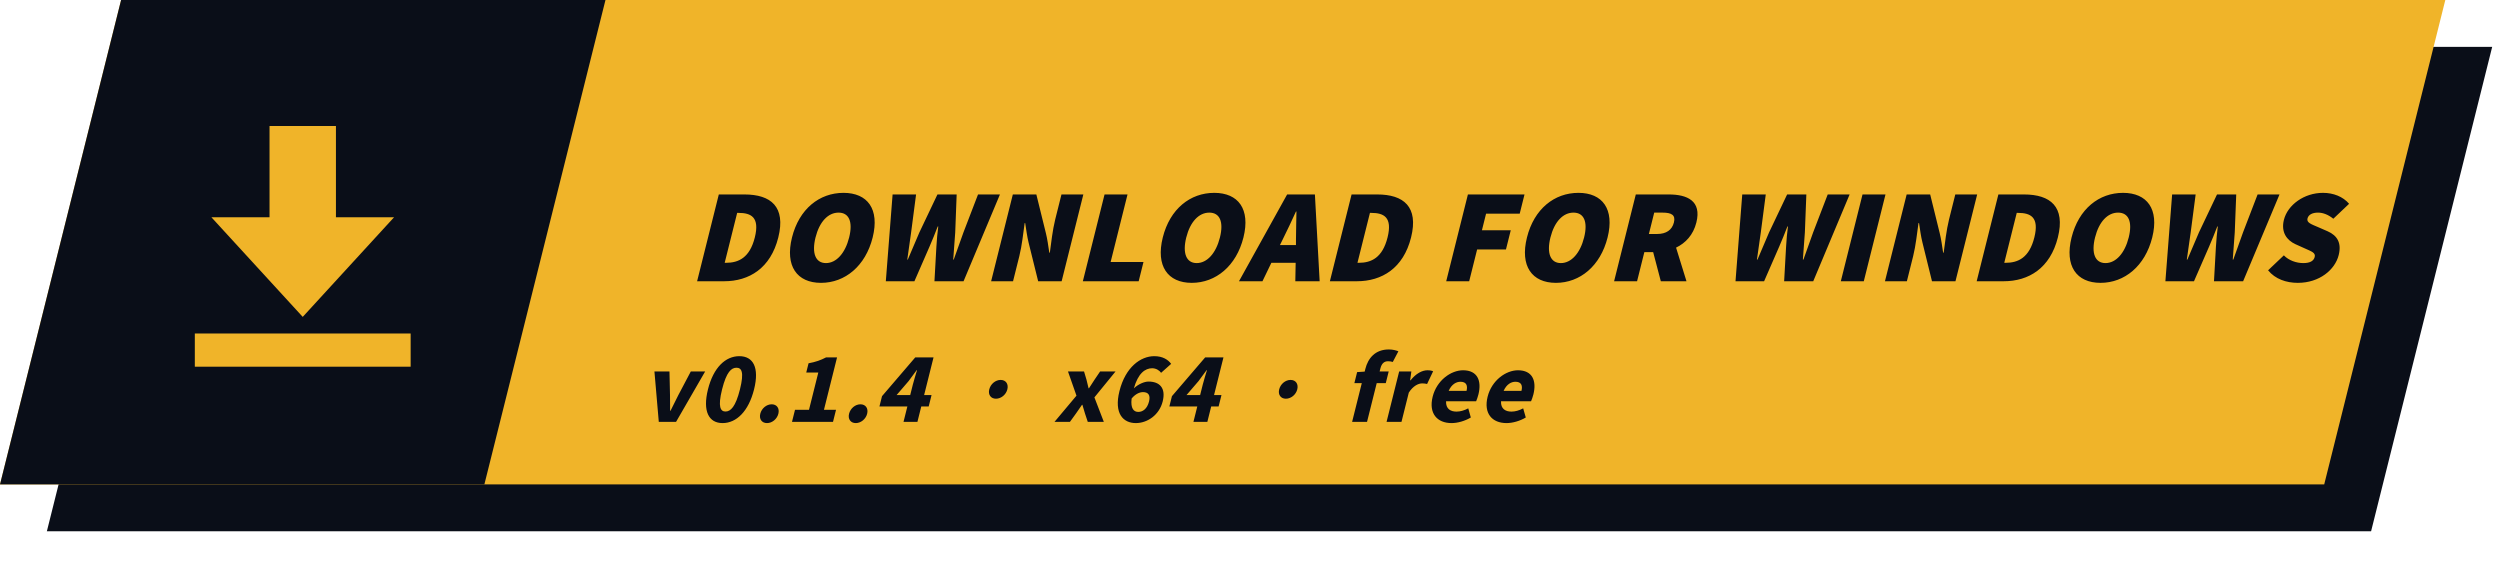
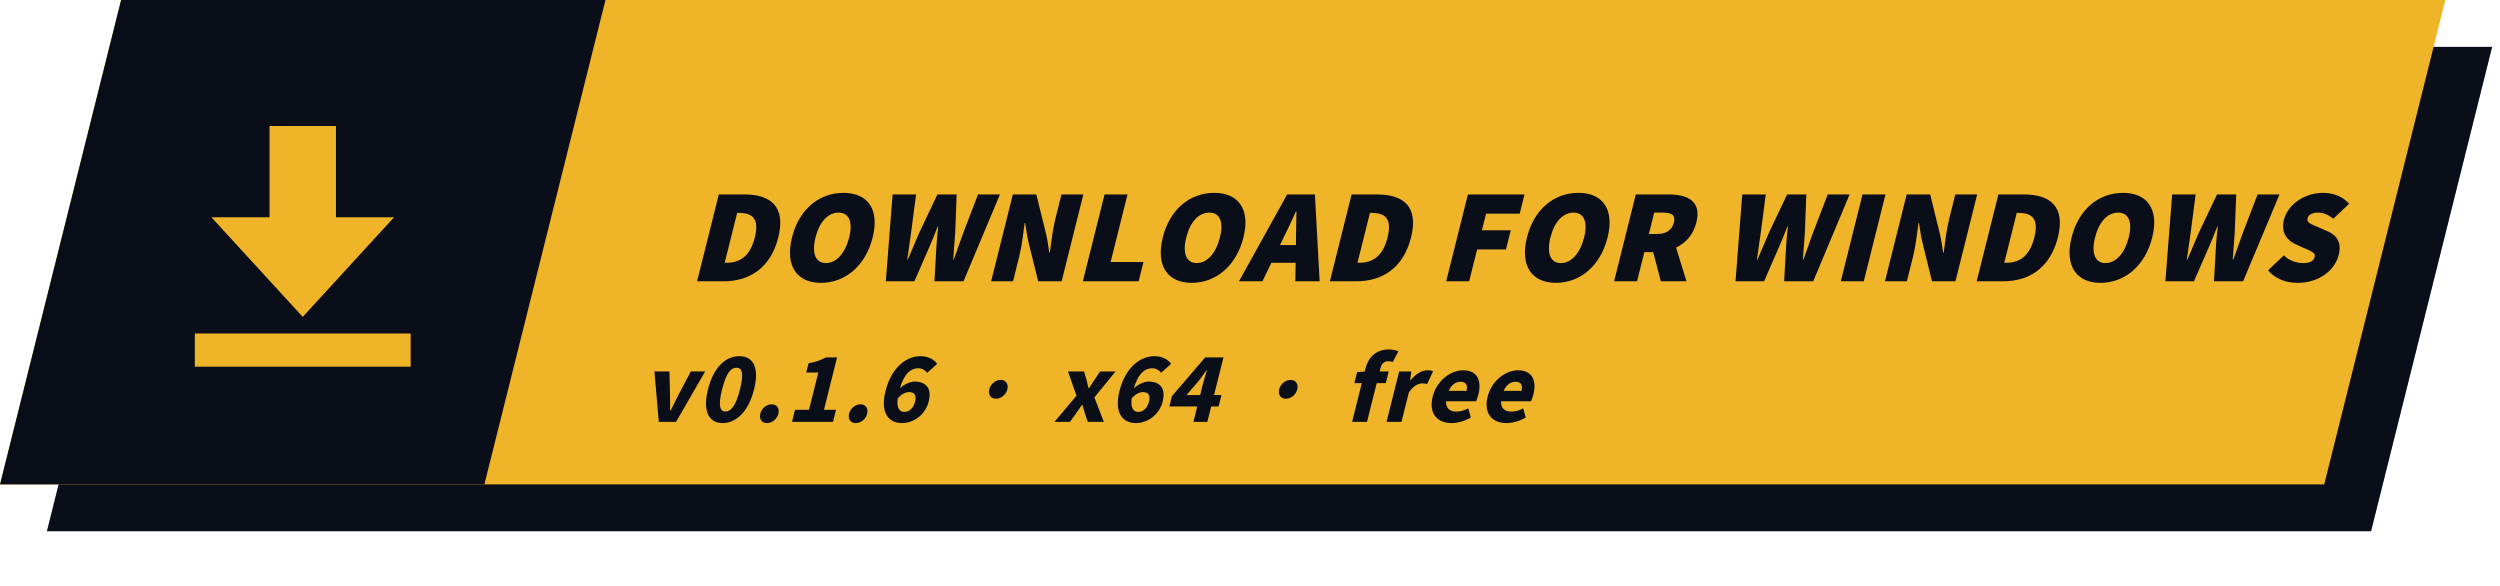
<svg xmlns="http://www.w3.org/2000/svg" width="640" height="150" viewBox="0 0 640 150">
  <path d="M31.00 0.00 H626.00 L595.00 124.00 H0.00 Z" fill="#0a0e18" transform="translate(12 12)" />
  <path d="M31.00 0.00 H626.00 L595.00 124.00 H0.00 Z" fill="#f0b429" />
  <path d="M31.00 0.00 L155.00 0.00 L124.00 124.00 L0.00 124.00 Z" fill="#0a0e18" />
  <g transform="translate(43.50 28.00) scale(1.0625)">
    <g fill="#f0b429">
      <path d="M24 4 H40 V26 H54 L32 50 L10 26 H24 Z" fill-rule="nonzero" />
      <path d="M6 54 h52 v8 h-52 Z" fill-rule="nonzero" />
    </g>
  </g>
  <g transform="translate(176 72) skewX(-14.036)">
    <path d="M2.46 0H9.37C15.79 0 20.44 -3.35 20.44 -11.21C20.44 -19.08 15.79 -22.22 9.02 -22.22H2.46ZM8.34 -4.72V-17.5H8.68C11.9 -17.5 14.43 -16.41 14.43 -11.21C14.43 -6.02 11.9 -4.72 8.68 -4.72Z M34.28 0.41C40.43 0.41 44.6 -3.9 44.6 -11.21C44.6 -18.49 40.43 -22.63 34.28 -22.63C28.12 -22.63 23.95 -18.53 23.95 -11.21C23.95 -3.9 28.12 0.41 34.28 0.41ZM34.28 -4.65C31.61 -4.65 29.97 -7.18 29.97 -11.21C29.97 -15.25 31.61 -17.57 34.28 -17.57C36.94 -17.57 38.58 -15.25 38.58 -11.21C38.58 -7.18 36.94 -4.65 34.28 -4.65Z M50.77 0H58.09L59.73 -8.82C60.07 -10.53 60.31 -12.38 60.55 -14.02H60.69C60.89 -12.38 61.17 -10.53 61.51 -8.82L63.22 0H70.67L74.43 -22.22H68.82L67.52 -12.51C67.29 -10.26 67.01 -7.9 66.77 -5.54H66.64C66.23 -7.9 65.82 -10.29 65.41 -12.51L63.35 -22.22H58.43L56.24 -12.51C55.83 -10.22 55.42 -7.86 55.01 -5.54H54.88C54.64 -7.86 54.36 -10.19 54.12 -12.51L52.96 -22.22H46.95Z M77.73 0H83.34V-6.43C83.34 -9.16 82.86 -12.38 82.59 -14.9H82.72C83.41 -13.2 84.09 -11.42 84.84 -9.91L89.77 0H95.78V-22.22H90.18V-15.79C90.18 -13.06 90.66 -9.71 90.93 -7.32H90.79C90.11 -9.02 89.43 -10.8 88.67 -12.31L83.75 -22.22H77.73Z M101.21 0H115.5V-4.92H107.09V-22.22H101.21Z M129.19 0.41C135.34 0.41 139.52 -3.9 139.52 -11.21C139.52 -18.49 135.34 -22.63 129.19 -22.63C123.04 -22.63 118.87 -18.53 118.87 -11.21C118.87 -3.9 123.04 0.41 129.19 0.41ZM129.19 -4.65C126.53 -4.65 124.88 -7.18 124.88 -11.21C124.88 -15.25 126.53 -17.57 129.19 -17.57C131.86 -17.57 133.5 -15.25 133.5 -11.21C133.5 -7.18 131.86 -4.65 129.19 -4.65Z M149.72 -10.8C150.27 -12.92 150.82 -15.59 151.3 -17.84H151.43C151.98 -15.62 152.53 -12.92 153.07 -10.8L153.45 -9.26H149.35ZM141.18 0H147.19L148.29 -4.72H154.51L155.6 0H161.83L155.06 -22.22H147.95Z M164.45 0H171.35C177.78 0 182.43 -3.35 182.43 -11.21C182.43 -19.08 177.78 -22.22 171.01 -22.22H164.45ZM170.33 -4.72V-17.5H170.67C173.88 -17.5 176.41 -16.41 176.41 -11.21C176.41 -6.02 173.88 -4.72 170.67 -4.72Z  M194.23 0H200.11V-8.14H207.49V-13.06H200.11V-17.3H208.72V-22.22H194.23Z M222.42 0.41C228.57 0.41 232.74 -3.9 232.74 -11.21C232.74 -18.49 228.57 -22.63 222.42 -22.63C216.27 -22.63 212.1 -18.53 212.1 -11.21C212.1 -3.9 216.27 0.41 222.42 0.41ZM222.42 -4.65C219.75 -4.65 218.11 -7.18 218.11 -11.21C218.11 -15.25 219.75 -17.57 222.42 -17.57C225.09 -17.57 226.73 -15.25 226.73 -11.21C226.73 -7.18 225.09 -4.65 222.42 -4.65Z M237.21 0H243.09V-7.45H245.35L249.17 0H255.74L250.92 -8.61C253.07 -9.78 254.51 -11.86 254.51 -15.04C254.51 -20.58 250.4 -22.22 245.62 -22.22H237.21ZM243.09 -12.1V-17.57H245.21C247.53 -17.57 248.76 -16.96 248.76 -15.04C248.76 -13.13 247.53 -12.1 245.21 -12.1Z  M268.29 0H275.61L277.25 -8.82C277.59 -10.53 277.83 -12.38 278.07 -14.02H278.21C278.41 -12.38 278.68 -10.53 279.03 -8.82L280.74 0H288.19L291.95 -22.22H286.34L285.04 -12.51C284.8 -10.26 284.53 -7.9 284.29 -5.54H284.15C283.74 -7.9 283.33 -10.29 282.92 -12.51L280.87 -22.22H275.95L273.76 -12.51C273.35 -10.22 272.94 -7.86 272.53 -5.54H272.39C272.16 -7.86 271.88 -10.19 271.64 -12.51L270.48 -22.22H264.46Z M295.25 0H301.13V-22.22H295.25Z M306.55 0H312.16V-6.43C312.16 -9.16 311.68 -12.38 311.41 -14.9H311.55C312.23 -13.2 312.91 -11.42 313.67 -9.91L318.59 0H324.6V-22.22H319V-15.79C319 -13.06 319.48 -9.71 319.75 -7.32H319.61C318.93 -9.02 318.25 -10.8 317.49 -12.31L312.57 -22.22H306.55Z M330.03 0H336.93C343.36 0 348.01 -3.35 348.01 -11.21C348.01 -19.08 343.36 -22.22 336.59 -22.22H330.03ZM335.91 -4.72V-17.5H336.25C339.46 -17.5 341.99 -16.41 341.99 -11.21C341.99 -6.02 339.46 -4.72 336.25 -4.72Z M361.84 0.41C367.99 0.41 372.17 -3.9 372.17 -11.21C372.17 -18.49 367.99 -22.63 361.84 -22.63C355.69 -22.63 351.52 -18.53 351.52 -11.21C351.52 -3.9 355.69 0.41 361.84 0.41ZM361.84 -4.65C359.17 -4.65 357.53 -7.18 357.53 -11.21C357.53 -15.25 359.17 -17.57 361.84 -17.57C364.51 -17.57 366.15 -15.25 366.15 -11.21C366.15 -7.18 364.51 -4.65 361.84 -4.65Z M378.34 0H385.66L387.3 -8.82C387.64 -10.53 387.88 -12.38 388.12 -14.02H388.25C388.46 -12.38 388.73 -10.53 389.07 -8.82L390.78 0H398.24L402 -22.22H396.39L395.09 -12.51C394.85 -10.26 394.58 -7.9 394.34 -5.54H394.2C393.79 -7.9 393.38 -10.29 392.97 -12.51L390.92 -22.22H386L383.81 -12.51C383.4 -10.22 382.99 -7.86 382.58 -5.54H382.44C382.2 -7.86 381.93 -10.19 381.69 -12.51L380.53 -22.22H374.51Z M412.34 0.41C417.88 0.41 421.03 -2.94 421.03 -6.7C421.03 -9.78 419.45 -11.69 416.68 -12.79L413.98 -13.85C411.97 -14.63 410.7 -15.01 410.7 -16.07C410.7 -17.06 411.59 -17.57 413.03 -17.57C414.32 -17.57 415.83 -17.02 417.33 -16L420.41 -19.83C418.39 -21.67 415.69 -22.63 413.03 -22.63C408.17 -22.63 404.75 -19.52 404.75 -15.73C404.75 -12.51 406.84 -10.49 409.23 -9.5L412 -8.38C413.88 -7.62 415.01 -7.28 415.01 -6.22C415.01 -5.23 414.26 -4.65 412.48 -4.65C410.7 -4.65 408.58 -5.33 407.01 -6.63L403.93 -2.8C406.33 -0.55 409.4 0.41 412.34 0.41Z" fill="#0a0e18" />
  </g>
  <g transform="translate(164 108) skewX(-14.036)">
-     <path d="M4.65 0H9.07L13.29 -12.9H9.62L7.93 -6.81C7.59 -5.54 7.25 -4.19 6.94 -2.83H6.84C6.5 -4.19 6.16 -5.54 5.82 -6.81L4.16 -12.9H0.31Z M21.06 0.31C24.6 0.31 26.96 -2.7 26.96 -8.32C26.96 -13.94 24.6 -16.82 21.06 -16.82C17.53 -16.82 15.16 -13.94 15.16 -8.32C15.16 -2.7 17.53 0.31 21.06 0.31ZM21.06 -2.65C19.79 -2.65 18.77 -3.82 18.77 -8.32C18.77 -12.84 19.79 -13.86 21.06 -13.86C22.36 -13.86 23.35 -12.84 23.35 -8.32C23.35 -3.82 22.36 -2.65 21.06 -2.65Z M32.43 0.31C33.75 0.31 34.74 -0.73 34.74 -2.08C34.74 -3.46 33.75 -4.5 32.43 -4.5C31.1 -4.5 30.11 -3.46 30.11 -2.08C30.11 -0.73 31.1 0.31 32.43 0.31Z M38.75 0H49.25V-3.09H46.16V-16.51H43.35C42.18 -15.81 41.03 -15.34 39.24 -15V-12.64H42.33V-3.09H38.75Z M55.15 0.31C56.48 0.31 57.47 -0.73 57.47 -2.08C57.47 -3.46 56.48 -4.5 55.15 -4.5C53.83 -4.5 52.84 -3.46 52.84 -2.08C52.84 -0.73 53.83 0.31 55.15 0.31Z M63.81 -6.86 66 -10.45C66.47 -11.39 66.93 -12.32 67.35 -13.23H67.45C67.4 -12.19 67.3 -10.61 67.3 -9.54V-6.86ZM67.3 0H70.86V-3.95H72.76V-6.86H70.86V-16.51H66.18L60.15 -6.58V-3.95H67.3Z   M89.48 -5.93C90.81 -5.93 91.8 -6.97 91.8 -8.32C91.8 -9.7 90.81 -10.74 89.48 -10.74C88.16 -10.74 87.17 -9.7 87.17 -8.32C87.17 -6.97 88.16 -5.93 89.48 -5.93Z   M105.95 0H109.9L110.91 -2.13C111.22 -2.89 111.59 -3.64 111.9 -4.37H112C112.42 -3.64 112.81 -2.86 113.23 -2.13L114.47 0H118.58L114.6 -6.27L118.35 -12.9H114.4L113.51 -10.82C113.23 -10.09 112.89 -9.33 112.63 -8.61H112.52C112.16 -9.33 111.77 -10.09 111.43 -10.82L110.29 -12.9H106.18L109.9 -6.71Z M126.7 -7.62C127.94 -7.62 128.85 -6.97 128.85 -5.23C128.85 -3.35 127.92 -2.55 126.77 -2.55C125.63 -2.55 124.54 -3.38 124.2 -5.98C124.88 -7.15 125.84 -7.62 126.7 -7.62ZM126.85 0.31C129.84 0.31 132.34 -1.79 132.34 -5.23C132.34 -8.71 130.26 -10.32 127.42 -10.32C126.41 -10.32 124.98 -9.67 124.12 -8.58C124.25 -12.43 125.71 -13.73 127.53 -13.73C128.49 -13.73 129.53 -13.18 130.1 -12.56L132.1 -14.85C131.06 -15.91 129.48 -16.82 127.29 -16.82C123.81 -16.82 120.61 -14.04 120.61 -7.88C120.61 -2.08 123.65 0.31 126.85 0.31Z M138.03 -6.86 140.22 -10.45C140.69 -11.39 141.15 -12.32 141.57 -13.23H141.67C141.62 -12.19 141.52 -10.61 141.52 -9.54V-6.86ZM141.52 0H145.08V-3.95H146.98V-6.86H145.08V-16.51H140.4L134.37 -6.58V-3.95H141.52Z   M163.7 -5.93C165.03 -5.93 166.02 -6.97 166.02 -8.32C166.02 -9.7 165.03 -10.74 163.7 -10.74C162.38 -10.74 161.39 -9.7 161.39 -8.32C161.39 -6.97 162.38 -5.93 163.7 -5.93Z   M182.14 0H185.96V-9.91H188.28V-12.9H185.96V-13.68C185.96 -15 186.51 -15.52 187.45 -15.52C187.86 -15.52 188.3 -15.47 188.72 -15.34L189.47 -18.07C188.9 -18.28 187.97 -18.54 186.9 -18.54C183.42 -18.54 182.14 -16.3 182.14 -13.57V-12.87L180.24 -12.74V-9.91H182.14Z M190.96 0H194.78V-7.49C195.46 -9.23 196.65 -9.85 197.61 -9.85C198.16 -9.85 198.47 -9.8 198.91 -9.7L199.64 -12.95C199.28 -13.1 198.84 -13.21 198.11 -13.21C196.78 -13.21 195.38 -12.38 194.44 -10.63H194.34L194.08 -12.9H190.96Z M207.31 -10.27C208.85 -10.27 209.45 -9.28 209.45 -7.93H204.87C205.21 -9.7 206.3 -10.27 207.31 -10.27ZM207.68 0.31C209.21 0.31 210.95 -0.21 212.25 -1.12L211.01 -3.46C210.1 -2.91 209.16 -2.63 208.2 -2.63C206.74 -2.63 205.29 -3.28 204.87 -5.28H212.57C212.64 -5.67 212.72 -6.34 212.72 -7.02C212.72 -10.53 210.93 -13.21 207.24 -13.21C204.14 -13.21 201.15 -10.63 201.15 -6.45C201.15 -2.16 203.99 0.31 207.68 0.31Z M221.38 -10.27C222.92 -10.27 223.51 -9.28 223.51 -7.93H218.94C219.28 -9.7 220.37 -10.27 221.38 -10.27ZM221.75 0.31C223.28 0.31 225.02 -0.21 226.32 -1.12L225.07 -3.46C224.16 -2.91 223.23 -2.63 222.27 -2.63C220.81 -2.63 219.35 -3.28 218.94 -5.28H226.63C226.71 -5.67 226.79 -6.34 226.79 -7.02C226.79 -10.53 225 -13.21 221.3 -13.21C218.21 -13.21 215.22 -10.63 215.22 -6.45C215.22 -2.16 218.05 0.31 221.75 0.31Z" fill="#0a0e18" />
+     <path d="M4.65 0H9.07L13.29 -12.9H9.62L7.93 -6.81C7.59 -5.54 7.25 -4.19 6.94 -2.83H6.84C6.5 -4.19 6.16 -5.54 5.82 -6.81L4.16 -12.9H0.31Z M21.06 0.31C24.6 0.31 26.96 -2.7 26.96 -8.32C26.96 -13.94 24.6 -16.82 21.06 -16.82C17.53 -16.82 15.16 -13.94 15.16 -8.32C15.16 -2.7 17.53 0.31 21.06 0.31ZM21.06 -2.65C19.79 -2.65 18.77 -3.82 18.77 -8.32C18.77 -12.84 19.79 -13.86 21.06 -13.86C22.36 -13.86 23.35 -12.84 23.35 -8.32C23.35 -3.82 22.36 -2.65 21.06 -2.65Z M32.43 0.31C33.75 0.31 34.74 -0.73 34.74 -2.08C34.74 -3.46 33.75 -4.5 32.43 -4.5C31.1 -4.5 30.11 -3.46 30.11 -2.08C30.11 -0.73 31.1 0.31 32.43 0.31Z M38.75 0H49.25V-3.09H46.16V-16.51H43.35C42.18 -15.81 41.03 -15.34 39.24 -15V-12.64H42.33V-3.09H38.75Z M55.15 0.31C56.48 0.31 57.47 -0.73 57.47 -2.08C57.47 -3.46 56.48 -4.5 55.15 -4.5C53.83 -4.5 52.84 -3.46 52.84 -2.08C52.84 -0.73 53.83 0.31 55.15 0.31Z M66.8 -7.62C68.05 -7.62 68.96 -6.97 68.96 -5.23C68.96 -3.35 68.03 -2.55 66.88 -2.55C65.74 -2.55 64.65 -3.38 64.31 -5.98C64.98 -7.15 65.95 -7.62 66.8 -7.62ZM66.96 0.31C69.95 0.31 72.45 -1.79 72.45 -5.23C72.45 -8.71 70.37 -10.32 67.53 -10.32C66.52 -10.32 65.09 -9.67 64.23 -8.58C64.36 -12.43 65.82 -13.73 67.64 -13.73C68.6 -13.73 69.64 -13.18 70.21 -12.56L72.21 -14.85C71.17 -15.91 69.59 -16.82 67.4 -16.82C63.92 -16.82 60.72 -14.04 60.72 -7.88C60.72 -2.08 63.76 0.31 66.96 0.31Z   M89.48 -5.93C90.81 -5.93 91.8 -6.97 91.8 -8.32C91.8 -9.7 90.81 -10.74 89.48 -10.74C88.16 -10.74 87.17 -9.7 87.17 -8.32C87.17 -6.97 88.16 -5.93 89.48 -5.93Z   M105.95 0H109.9L110.91 -2.13C111.22 -2.89 111.59 -3.64 111.9 -4.37H112C112.42 -3.64 112.81 -2.86 113.23 -2.13L114.47 0H118.58L114.6 -6.27L118.35 -12.9H114.4L113.51 -10.82C113.23 -10.09 112.89 -9.33 112.63 -8.61H112.52C112.16 -9.33 111.77 -10.09 111.43 -10.82L110.29 -12.9H106.18L109.9 -6.71Z M126.7 -7.62C127.94 -7.62 128.85 -6.97 128.85 -5.23C128.85 -3.35 127.92 -2.55 126.77 -2.55C125.63 -2.55 124.54 -3.38 124.2 -5.98C124.88 -7.15 125.84 -7.62 126.7 -7.62ZM126.85 0.31C129.84 0.31 132.34 -1.79 132.34 -5.23C132.34 -8.71 130.26 -10.32 127.42 -10.32C126.41 -10.32 124.98 -9.67 124.12 -8.58C124.25 -12.43 125.71 -13.73 127.53 -13.73C128.49 -13.73 129.53 -13.18 130.1 -12.56L132.1 -14.85C131.06 -15.91 129.48 -16.82 127.29 -16.82C123.81 -16.82 120.61 -14.04 120.61 -7.88C120.61 -2.08 123.65 0.31 126.85 0.31Z M138.03 -6.86 140.22 -10.45C140.69 -11.39 141.15 -12.32 141.57 -13.23H141.67C141.62 -12.19 141.52 -10.61 141.52 -9.54V-6.86ZM141.52 0H145.08V-3.95H146.98V-6.86H145.08V-16.51H140.4L134.37 -6.58V-3.95H141.52Z   M163.7 -5.93C165.03 -5.93 166.02 -6.97 166.02 -8.32C166.02 -9.7 165.03 -10.74 163.7 -10.74C162.38 -10.74 161.39 -9.7 161.39 -8.32C161.39 -6.97 162.38 -5.93 163.7 -5.93Z   M182.14 0H185.96V-9.91H188.28V-12.9H185.96V-13.68C185.96 -15 186.51 -15.52 187.45 -15.52C187.86 -15.52 188.3 -15.47 188.72 -15.34L189.47 -18.07C188.9 -18.28 187.97 -18.54 186.9 -18.54C183.42 -18.54 182.14 -16.3 182.14 -13.57V-12.87L180.24 -12.74V-9.91H182.14Z M190.96 0H194.78V-7.49C195.46 -9.23 196.65 -9.85 197.61 -9.85C198.16 -9.85 198.47 -9.8 198.91 -9.7L199.64 -12.95C199.28 -13.1 198.84 -13.21 198.11 -13.21C196.78 -13.21 195.38 -12.38 194.44 -10.63H194.34L194.08 -12.9H190.96Z M207.31 -10.27C208.85 -10.27 209.45 -9.28 209.45 -7.93H204.87C205.21 -9.7 206.3 -10.27 207.31 -10.27ZM207.68 0.31C209.21 0.31 210.95 -0.21 212.25 -1.12L211.01 -3.46C210.1 -2.91 209.16 -2.63 208.2 -2.63C206.74 -2.63 205.29 -3.28 204.87 -5.28H212.57C212.64 -5.67 212.72 -6.34 212.72 -7.02C212.72 -10.53 210.93 -13.21 207.24 -13.21C204.14 -13.21 201.15 -10.63 201.15 -6.45C201.15 -2.16 203.99 0.31 207.68 0.31Z M221.38 -10.27C222.92 -10.27 223.51 -9.28 223.51 -7.93H218.94C219.28 -9.7 220.37 -10.27 221.38 -10.27ZM221.75 0.31C223.28 0.31 225.02 -0.21 226.32 -1.12L225.07 -3.46C224.16 -2.91 223.23 -2.63 222.27 -2.63C220.81 -2.63 219.35 -3.28 218.94 -5.28H226.63C226.71 -5.67 226.79 -6.34 226.79 -7.02C226.79 -10.53 225 -13.21 221.3 -13.21C218.21 -13.21 215.22 -10.63 215.22 -6.45C215.22 -2.16 218.05 0.31 221.75 0.31Z" fill="#0a0e18" />
  </g>
</svg>
